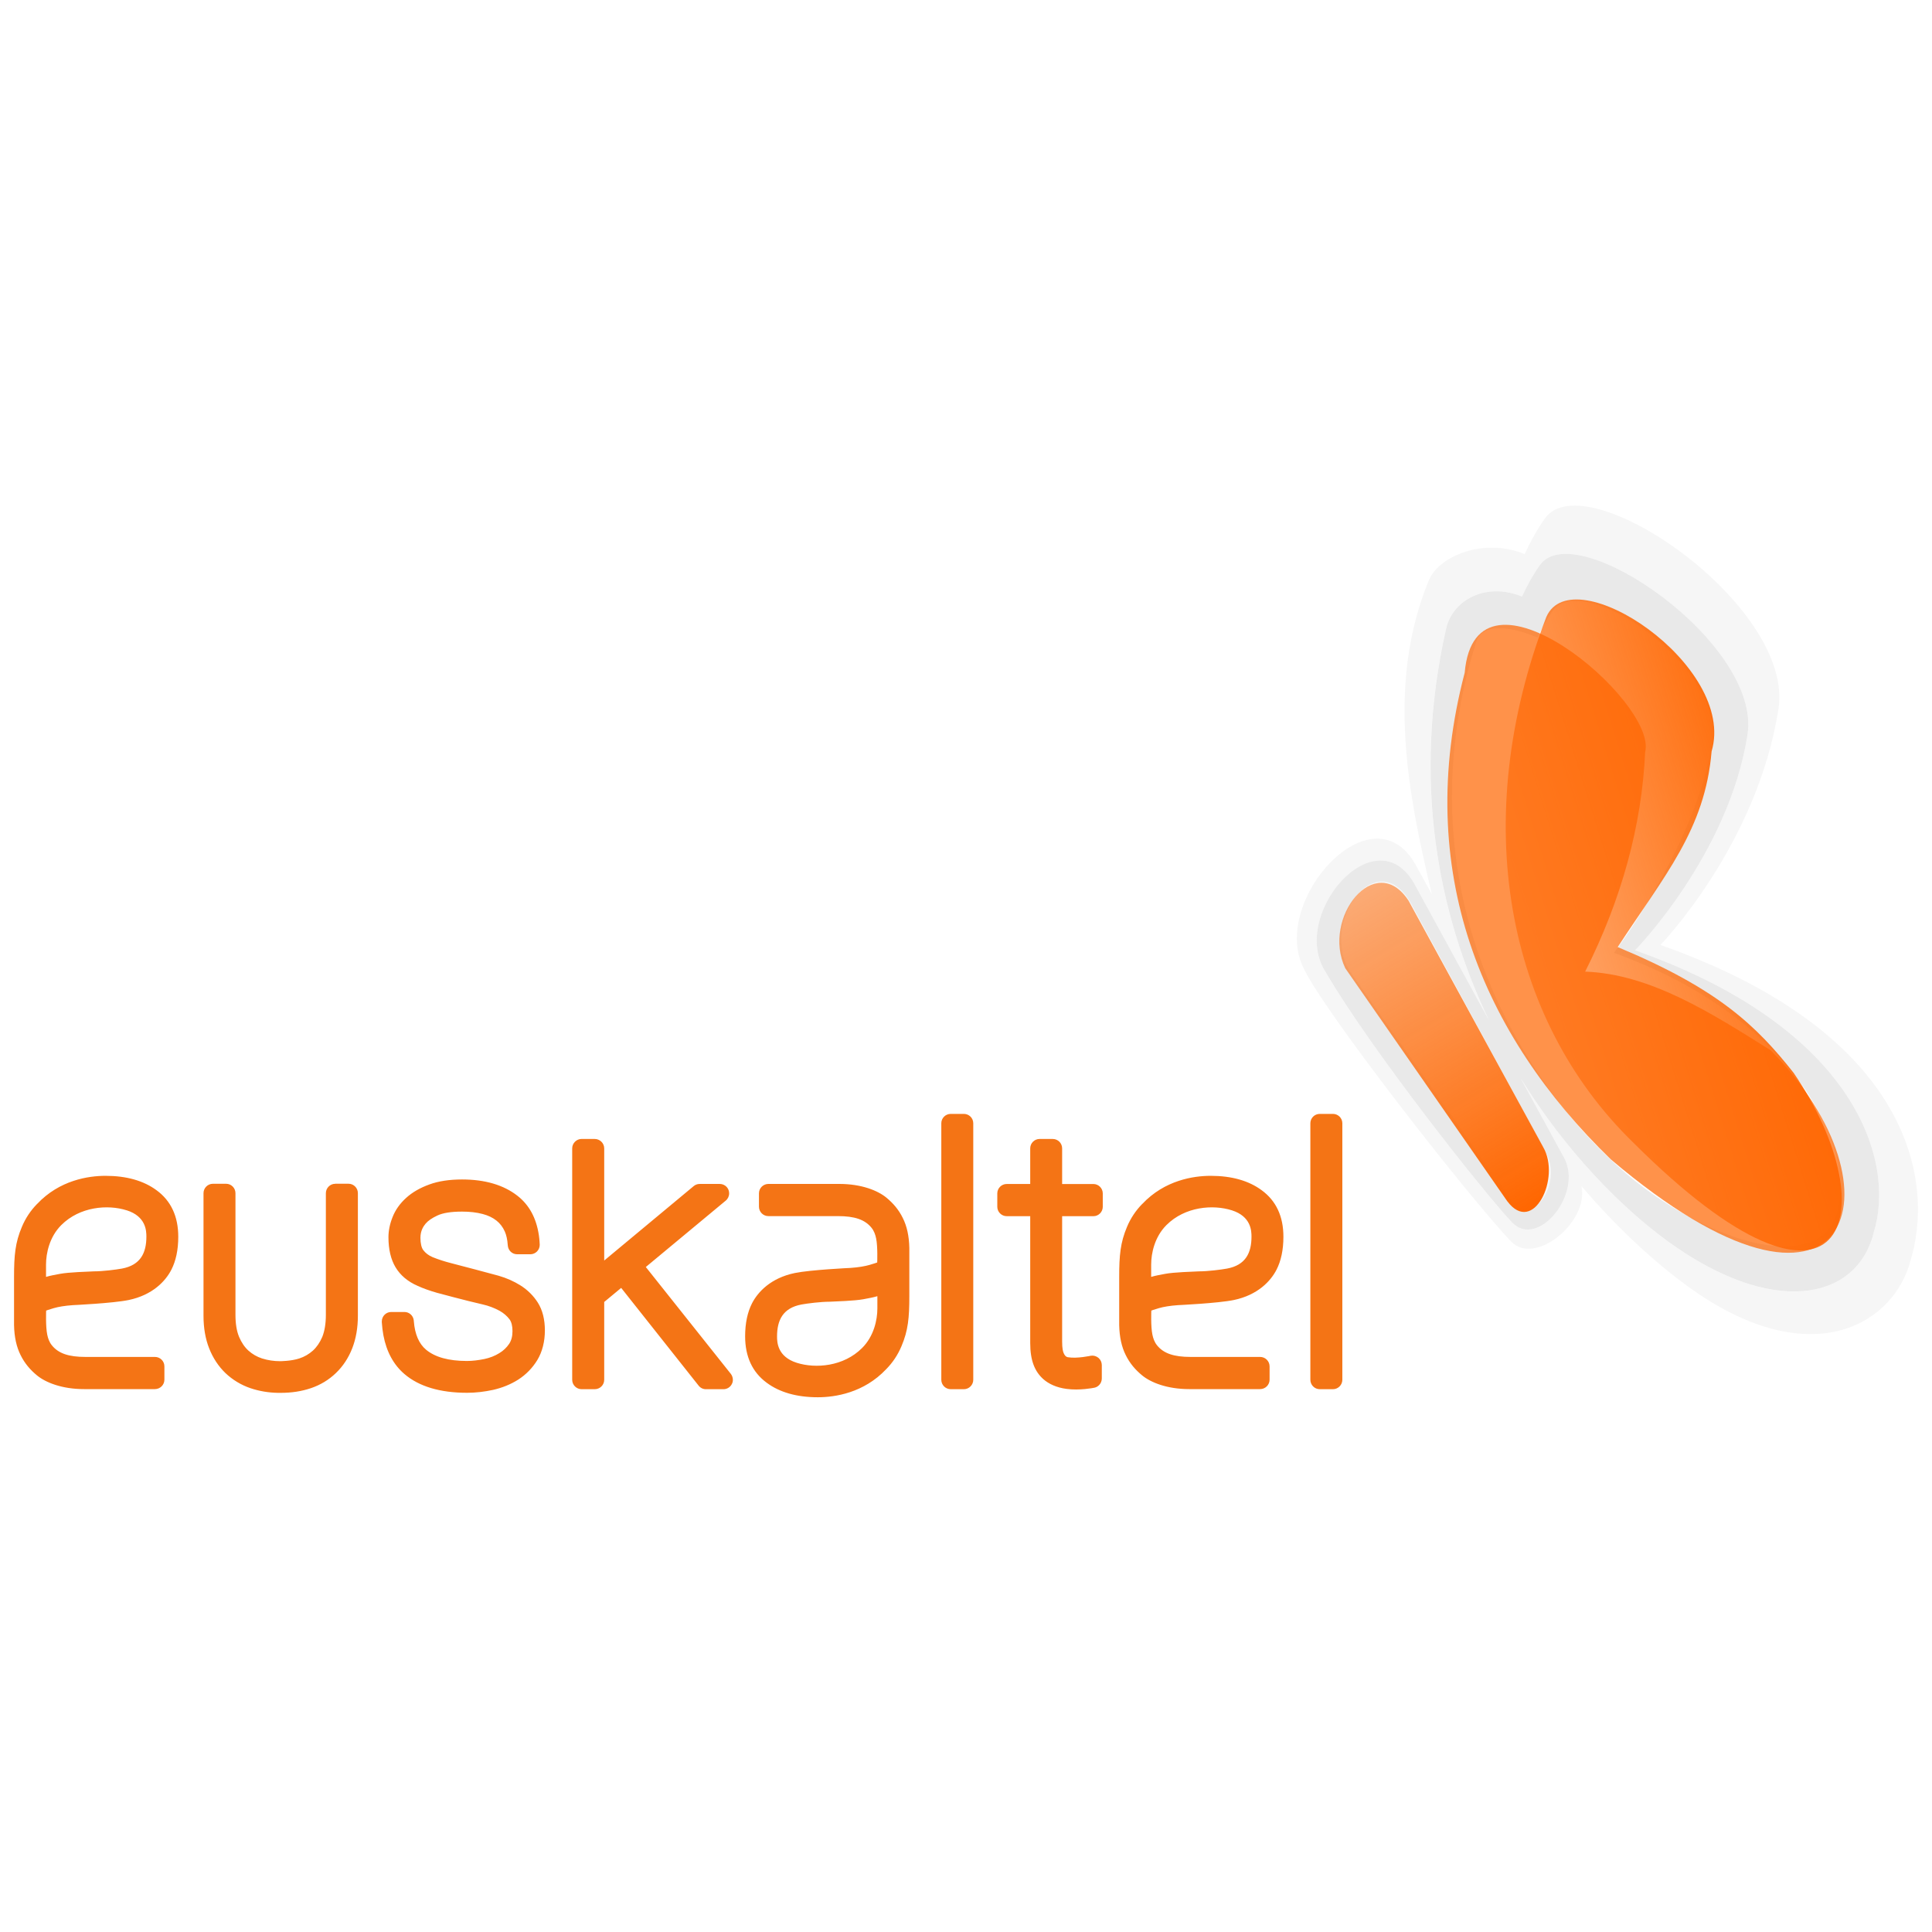
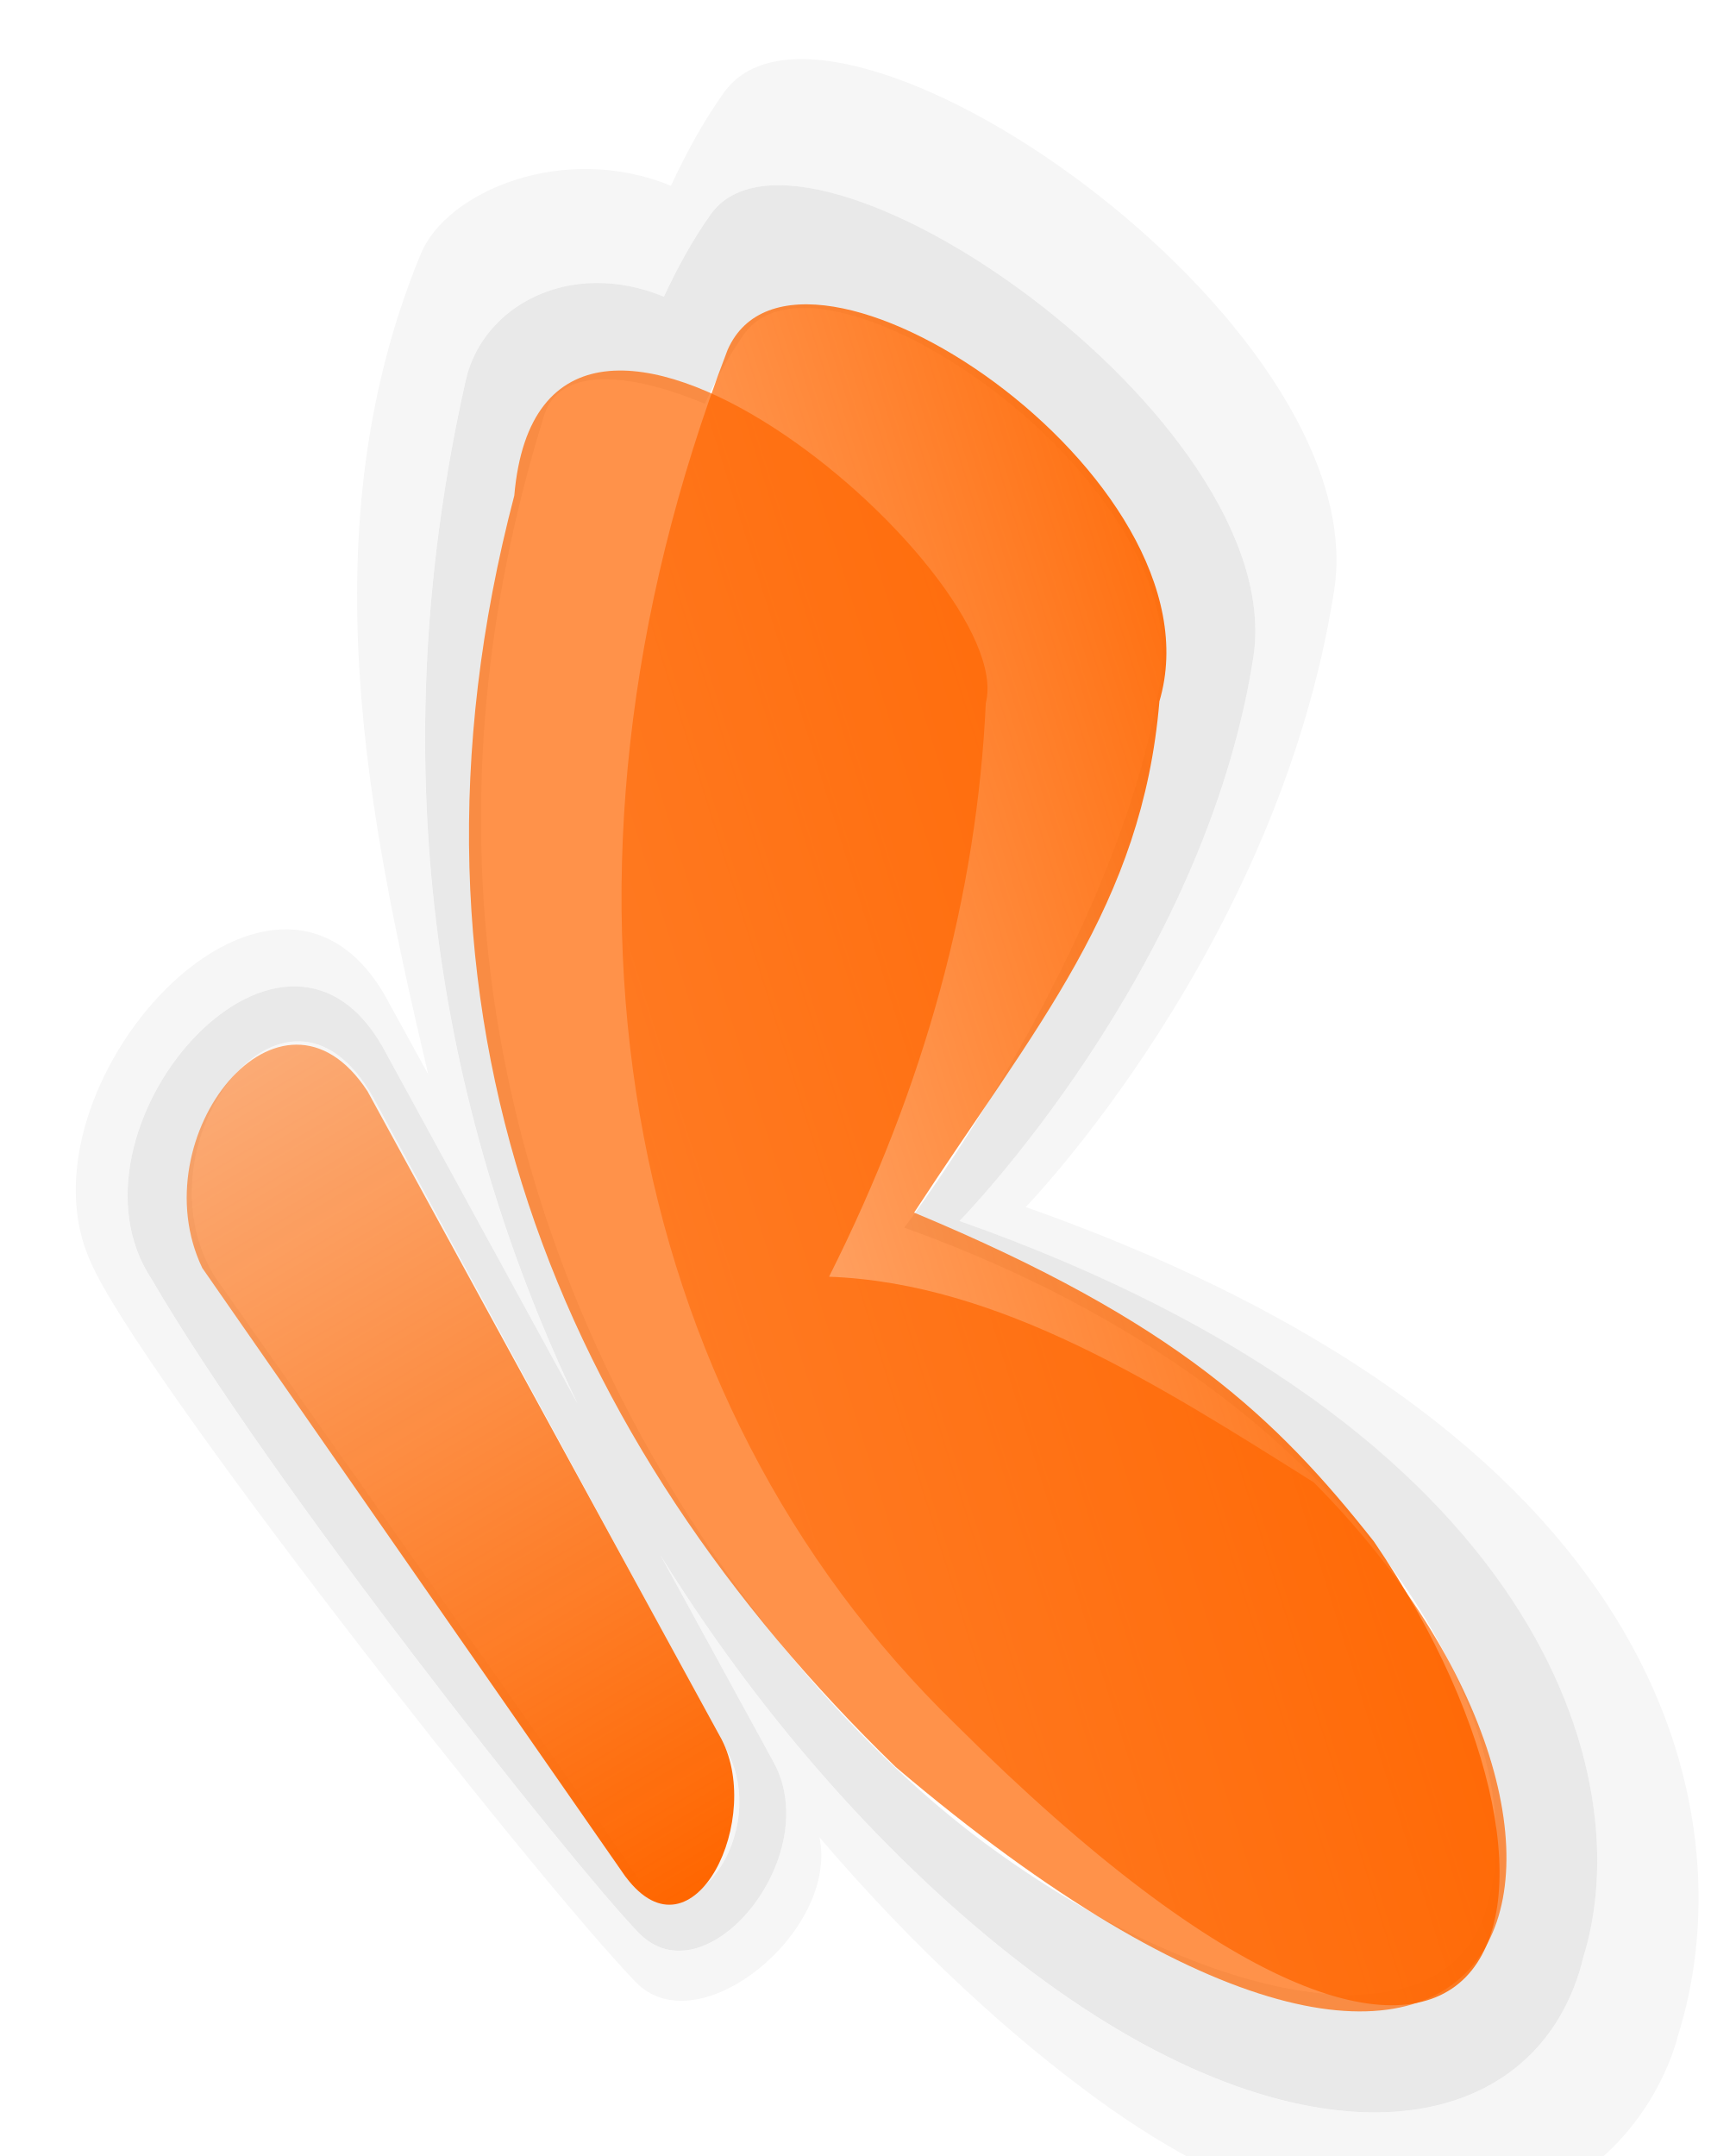
- <svg xmlns="http://www.w3.org/2000/svg" xmlns:xlink="http://www.w3.org/1999/xlink" id="Layer_1" data-name="Layer 1" viewBox="0 0 960 960">
+ <svg xmlns="http://www.w3.org/2000/svg" xmlns:xlink="http://www.w3.org/1999/xlink" id="euskaltel_logo" viewBox="630 240 330 410">
  <defs>
    <style>
      .cls-1 {
        fill: url(#linear-gradient);
      }
- 
-       .cls-1, .cls-2, .cls-3, .cls-4, .cls-5, .cls-6 {
+       .cls-1, .cls-3, .cls-4, .cls-5, .cls-6 {
        stroke-width: 0px;
      }
- 
-       .cls-2 {
-         fill: #f47415;
-       }
- 
      .cls-3 {
        fill: #e9e9e9;
      }
- 
      .cls-4 {
        fill: #f6f6f6;
      }
- 
      .cls-5 {
        fill: url(#linear-gradient-2);
      }
- 
      .cls-6 {
        fill: #f60;
        isolation: isolate;
        opacity: .71;
      }
    </style>
    <linearGradient id="linear-gradient" x1="269.19" y1="352.29" x2="12.64" y2="271.9" gradientTransform="translate(570.34 875.48) scale(1.24 -1.24)" gradientUnits="userSpaceOnUse">
      <stop offset="0" stop-color="#f60" />
      <stop offset="1" stop-color="#f60" stop-opacity="0" />
    </linearGradient>
    <linearGradient id="linear-gradient-2" x1="157.05" y1="223.18" x2=".54" y2="485.31" xlink:href="#linear-gradient" />
  </defs>
-   <path class="cls-2" d="M516.56,565.95h6.56c2.56,0,4.65,2.09,4.65,4.68v17.7h15.53c2.57,0,4.66,2.11,4.66,4.68v6.65c0,2.55-2.09,4.66-4.66,4.66h-15.53v62.36c0,3.33.43,4.87.69,5.51.47,1.15,1.09,2.02,2.17,2.21,4.57.78,11.43-.75,11.46-.75,1.34-.21,2.7.21,3.75,1.08,1.03.89,1.62,2.18,1.64,3.54v6.78c-.06,2.38-1.85,4.36-4.22,4.59,0,0-6.82,1.38-13.32.49-4.98-.64-8.92-2.51-11.57-4.89-4.23-3.8-6.46-9.23-6.46-17.91v-63.02h-11.7c-2.56,0-4.66-2.11-4.66-4.66v-6.65c0-2.58,2.1-4.68,4.66-4.68h11.7v-17.7c0-2.58,2.09-4.67,4.67-4.68h0ZM166.59,588.19h6.58c2.56,0,4.66,2.09,4.66,4.68v60.92c0,6.03-.96,11.43-2.79,16.13-1.89,4.85-4.62,8.98-8.12,12.33-3.51,3.39-7.67,5.9-12.39,7.51-4.62,1.56-9.54,2.34-15.12,2.34h-1.17c-4.93-.07-9.55-.89-13.82-2.33-4.62-1.57-8.85-4.13-12.39-7.49-3.48-3.36-6.22-7.49-8.12-12.34-1.84-4.66-2.79-10.09-2.79-16.13v-60.92c0-2.58,2.09-4.67,4.67-4.68h6.56c2.56,0,4.65,2.09,4.65,4.68v60.44c0,4.37.59,8.05,1.78,10.91,1.19,2.83,2.76,5.14,4.65,6.86,1.96,1.77,4.28,3.1,6.79,3.91,2.9.91,5.92,1.36,8.96,1.35,0,0,5.45,0,9.53-1.35,2.51-.81,4.82-2.15,6.78-3.91,1.91-1.75,3.47-4.03,4.65-6.8,1.17-2.92,1.78-6.59,1.78-10.96v-60.44c0-2.58,2.1-4.68,4.65-4.68h0ZM288.98,565.95h6.55c2.59,0,4.7,2.12,4.7,4.68v55.72c5.14-4.3,44.47-36.99,44.47-36.99.83-.69,1.87-1.07,2.95-1.06h10c1.98,0,3.74,1.25,4.39,3.08.18.5.27,1.06.27,1.58,0,1.4-.61,2.73-1.69,3.62l-39.72,32.99c6.71,8.46,42.26,53.12,42.26,53.12.65.85,1,1.9,1,2.95,0,.71-.14,1.36-.47,1.99-.74,1.6-2.4,2.66-4.19,2.66h-8.7c-1.44.01-2.79-.65-3.67-1.79,0,0-36.32-45.84-38.47-48.55l-8.43,6.99v38.66c0,2.59-2.11,4.68-4.7,4.68h-6.55c-2.55,0-4.66-2.11-4.66-4.68v-114.98c0-2.55,2.12-4.68,4.66-4.68h0ZM655.77,553.49h6.57c2.57,0,4.66,2.09,4.66,4.66v127.45c0,2.57-2.09,4.68-4.66,4.68h-6.57c-2.57,0-4.66-2.11-4.66-4.68v-127.45c0-2.57,2.08-4.66,4.66-4.66h0ZM472.4,553.49h6.56c2.57,0,4.65,2.09,4.65,4.66v127.45c0,2.57-2.09,4.68-4.65,4.68h-6.56c-2.58,0-4.67-2.11-4.67-4.68v-127.45c0-2.58,2.1-4.66,4.67-4.66ZM213.34,588.55c4.5-1.65,9.97-2.48,16.26-2.48,11.36,0,20.64,2.72,27.51,8.1,5.84,4.54,9.38,11.05,10.66,19.64.33,2.22.42,4.74.42,4.74,0,2.59-2.09,4.69-4.68,4.69h-6.53c-2.56,0-4.5-1.97-4.66-4.39l-.03-.28c-.18-2.61-.66-4.85-1.46-6.65-.98-2.21-2.38-4.03-4.15-5.42-1.8-1.45-4.13-2.56-6.84-3.27-3.05-.81-6.49-1.19-10.24-1.19-5.38,0-9.5.64-12.26,1.94-2.67,1.23-4.69,2.63-5.86,4.05-1.04,1.27-2.57,3.41-2.57,7.05.01,2.75.52,4.92,1.41,6.09,1.15,1.51,2.67,2.66,4.62,3.49,2.86,1.16,6.03,2.19,9.43,3.05,7.81,2.02,15.61,4.09,23.4,6.2,3.97,1.14,7.62,2.77,10.89,4.83,3.54,2.24,6.43,5.12,8.61,8.56,2.32,3.7,3.48,8.34,3.48,13.78s-1.27,10.64-3.78,14.75c-2.38,3.91-5.61,7.22-9.46,9.69-3.71,2.35-7.88,4.05-12.48,5.1-4.37.95-8.73,1.45-12.93,1.45-13.47,0-23.93-3.14-31.15-9.33-5.38-4.6-8.9-11.08-10.44-19.23-.39-2.15-.65-4.31-.79-6.49v-.42c0-2.58,2.09-4.68,4.67-4.68h6.58c2.36,0,4.34,1.77,4.62,4.11l.05.57c.51,6.39,2.55,11.12,6.06,14.05,4.47,3.73,11.29,5.61,20.29,5.61,2.81,0,5.64-.36,8.68-.97,2.74-.57,5.23-1.55,7.43-2.92,1.96-1.17,3.64-2.75,4.91-4.64,1.09-1.65,1.64-3.74,1.64-6.29s-.49-4.54-1.45-5.85c-1.26-1.68-2.94-3.12-4.95-4.26-2.65-1.44-5.48-2.51-8.42-3.17-8.25-1.86-22.72-5.78-22.72-5.78-3.61-1.03-6.84-2.18-9.56-3.43-4.93-2.14-8.64-5.27-11.02-9.27-2.32-3.87-3.51-8.89-3.51-14.9,0-3.21.67-6.55,2-9.9,1.39-3.6,3.68-6.86,6.84-9.7,3.03-2.75,6.91-4.98,11.5-6.63v.04ZM567.58,598.25c11.16-11.87,25.54-13.99,34-13.99,10.39,0,18.96,2.41,25.41,7.21,7.12,5.22,10.73,12.97,10.73,23.07,0,6.59-1.21,12.04-3.41,16.34-2.93,5.74-9.38,12.62-21.23,15.09-7.8,1.62-27.75,2.55-27.75,2.55-3.99.28-7.16.82-9.47,1.49-2.52.73-3.78,1.22-3.78,1.22,0,0-.32,7.83.54,11.94.39,1.87,1.02,3.71,2.3,5.3,3.29,4.08,8.41,5.78,16.69,5.78h34.54c2.59,0,4.69,2.1,4.7,4.69v6.61c0,2.59-2.11,4.69-4.7,4.69h-35.25c-11.04,0-19.1-3.32-23.32-6.77-3.45-2.82-6.17-6.02-8.18-10.08-2.08-4.12-3.14-9.01-3.28-14.95v-23.99c0-10.62.58-17.05,3.89-24.84,1.77-4.24,4.34-8.11,7.56-11.38h0ZM612.09,601.4c-9.36-2.97-23.26-1.9-32.51,7.35-5.82,5.82-7.57,13.91-7.57,19.61v6.12c2.14-.64,4.47-1.05,6.94-1.51,4.36-.83,13.84-1.09,16.81-1.24,4.42,0,11-.84,13.94-1.38,9.3-1.73,12.16-7.84,12.16-15.9,0-2.84-.2-10.02-9.78-13.06h0ZM18.43,598.25c11.16-11.87,25.54-13.99,34-13.99,10.39,0,18.96,2.41,25.42,7.21,7.11,5.22,10.73,12.97,10.73,23.07,0,6.59-1.21,12.04-3.41,16.34-2.93,5.74-9.38,12.62-21.23,15.09-7.8,1.62-27.75,2.55-27.75,2.55-3.99.28-7.16.82-9.47,1.49-2.52.73-3.79,1.22-3.79,1.22,0,0-.31,7.83.54,11.94.39,1.87,1.01,3.71,2.3,5.3,3.29,4.08,8.41,5.78,16.69,5.78h34.54c2.59,0,4.69,2.1,4.69,4.69v6.61c0,2.59-2.11,4.68-4.69,4.69h-35.25c-11.04,0-19.1-3.32-23.32-6.77-3.44-2.82-6.16-6.02-8.17-10.08-2.08-4.12-3.15-9.01-3.28-14.95v-23.99c0-10.62.58-17.05,3.9-24.84,1.77-4.24,4.33-8.11,7.55-11.38h0ZM62.94,601.4c-9.35-2.97-23.26-1.9-32.5,7.35-5.82,5.82-7.57,13.91-7.57,19.61v6.12c2.14-.64,4.47-1.05,6.95-1.51,4.36-.83,13.84-1.09,16.81-1.24,4.42,0,11-.84,13.95-1.38,9.3-1.73,12.16-7.84,12.16-15.9,0-2.84-.2-10.02-9.78-13.06ZM440.38,680.3c-11.16,11.87-25.53,13.99-34,13.99-10.39,0-18.96-2.41-25.41-7.21-7.11-5.22-10.72-12.98-10.72-23.08,0-6.58,1.21-12.04,3.4-16.34,2.93-5.74,9.38-12.62,21.23-15.09,7.8-1.62,27.75-2.55,27.75-2.55,3.99-.28,7.16-.84,9.47-1.5,2.53-.72,3.78-1.21,3.78-1.21,0,0,.32-7.85-.54-11.95-.39-1.87-1.01-3.71-2.3-5.3-3.29-4.07-8.41-5.78-16.69-5.78h-34.54c-2.59,0-4.69-2.11-4.69-4.7v-6.61c0-2.59,2.11-4.68,4.69-4.68h35.25c11.04,0,19.1,3.31,23.32,6.76,3.44,2.82,6.17,6.02,8.18,10.09,2.08,4.12,3.15,9,3.28,14.95v23.99c0,10.63-.58,17.05-3.9,24.84-1.83,4.34-4.31,8.06-7.55,11.38h0ZM395.88,677.16c9.36,2.97,23.27,1.9,32.51-7.36,5.82-5.82,7.57-13.9,7.57-19.61v-6.12c-2.14.64-4.47,1.04-6.94,1.51-4.36.82-13.84,1.09-16.81,1.24-4.42,0-11,.84-13.95,1.38-9.3,1.73-12.15,7.84-12.15,15.9,0,2.84.2,10.02,9.78,13.06Z" />
  <path class="cls-4" d="M671.08,483.12l79.77,113.23c10.01,14.36,25.86-7.86,17.29-23.57l-67.14-123.98c-16.78-29.91-45.81,9.4-29.92,34.33h0ZM825.06,469.54s48.02-49.45,58.65-117.21c8.08-51.57-95.96-122.77-116-94.78-3.64,5.08-7.03,11.09-10.12,17.78-20.35-8.37-42.63,1.04-47.56,12.93-21.54,52.1-10.08,107.28,1.41,156.05l-8.24-15c-21.62-37.51-71.17,17.68-55.93,50.73,8.8,20.59,83.61,116.09,103.6,136.86,11.83,12.31,38.71-9.6,34.96-27.51,18.13,21.25,36.67,38.03,52.8,49.77,58.08,42.3,99.99,21.38,110.14-10.78.11-.36.16-.71.24-.99,12.5-39.07,1.97-113.41-123.96-157.85h0ZM930.96,612.61c-.08.28-.12.64-.19.88-9.08,33.17-50.85,40.61-102.09,3.29-23.03-16.78-50.48-44.38-73.09-81.01l21.49,39.31c9.92,17.97-12.96,45.7-25.71,32.41-12.78-13.26-70.06-85.59-92.5-124.15-18.75-28.24,24.39-78.4,43.85-44.3l37.11,67.91c-25.01-52.2-38.48-118.29-21.27-194.62,3.17-14.11,19.76-23.27,37.68-15.9,2.74-5.9,5.72-11.21,8.93-15.69,17.68-24.67,110.29,38.88,103.15,84.37-9.36,59.75-55.87,107.1-55.87,107.1,111.07,39.22,129.54,105.96,118.5,140.41h0Z" />
  <path class="cls-3" d="M812.46,472.2s46.51-47.35,55.87-107.1c7.14-45.49-85.47-109.04-103.15-84.37-3.21,4.49-6.19,9.79-8.93,15.69-17.92-7.37-34.51,1.79-37.68,15.9-17.21,76.34-3.74,142.43,21.27,194.62l-37.11-67.91c-19.46-34.09-62.6,16.07-43.85,44.3,22.44,38.56,79.72,110.88,92.5,124.15,12.75,13.29,35.63-14.44,25.71-32.41l-21.49-39.31c22.61,36.63,50.06,64.24,73.09,81.01,51.24,37.32,93.02,29.88,102.09-3.29.07-.28.11-.57.19-.88,11.04-34.45-7.43-101.19-118.5-140.41h0ZM768.15,572.78c8.57,15.71-7.28,37.92-17.29,23.57l-79.77-113.23c-15.89-24.93,13.14-64.24,29.92-34.33l67.14,123.98ZM912.95,601.67c-.06.28-.1.5-.17.8-7.52,27.97-53.36,19.29-95.71-12.12-48.02-35.64-125.51-136.72-83.59-271.38,2.84-9.13,15.75-8.38,30.56-2.19,2.28-4.97,4.76-9.4,7.42-13.18,14.63-20.81,85.17,27.16,79.27,65.49-7.76,50.34-48.76,104.37-48.76,104.37,91.81,32.98,120.07,99.14,110.99,128.21h0Z" />
  <g>
    <path class="cls-1" d="M850.48,373.41c-3.27,38.79-23.46,61.66-46.64,97.19,49.99,20.82,68.9,39.1,87.42,62.52,47.76,70.12,25.3,139.28-79.5,34.83-63.72-61.86-82.11-160.5-43.4-261.4,13.18-30.02,94.84,24.12,82.11,66.86h0Z" />
    <path class="cls-5" d="M748.99,596.92c12.87,17.17,26.7-11.58,17.82-26.91l-66.92-122.49c-16.45-25.12-43.35,8.64-31.43,33.6l80.52,115.81Z" />
    <path class="cls-6" d="M817.47,373.69c-1.68,36.36-11.53,72.73-29.81,109.1,32.44,1.19,62.8,20.63,92.18,39.11,68.66,69.21,40.08,155.66-79.5,54.13-63.73-61.86-98.38-143.23-72.54-241.78,5.41-62.25,96.06,14.52,89.67,39.44h0Z" />
  </g>
</svg>
